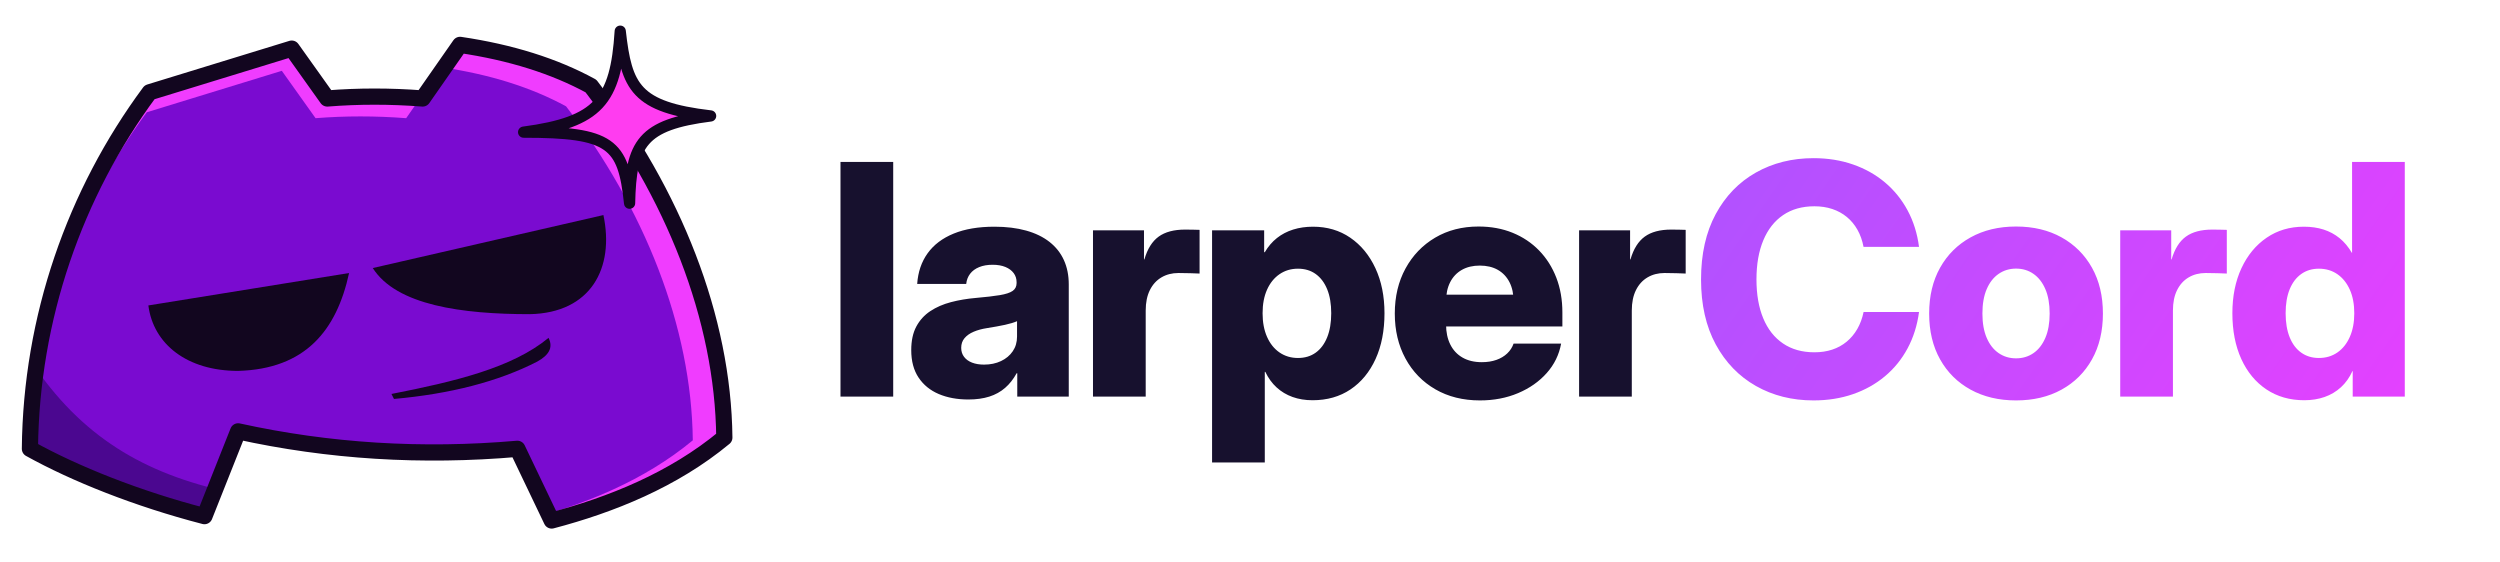
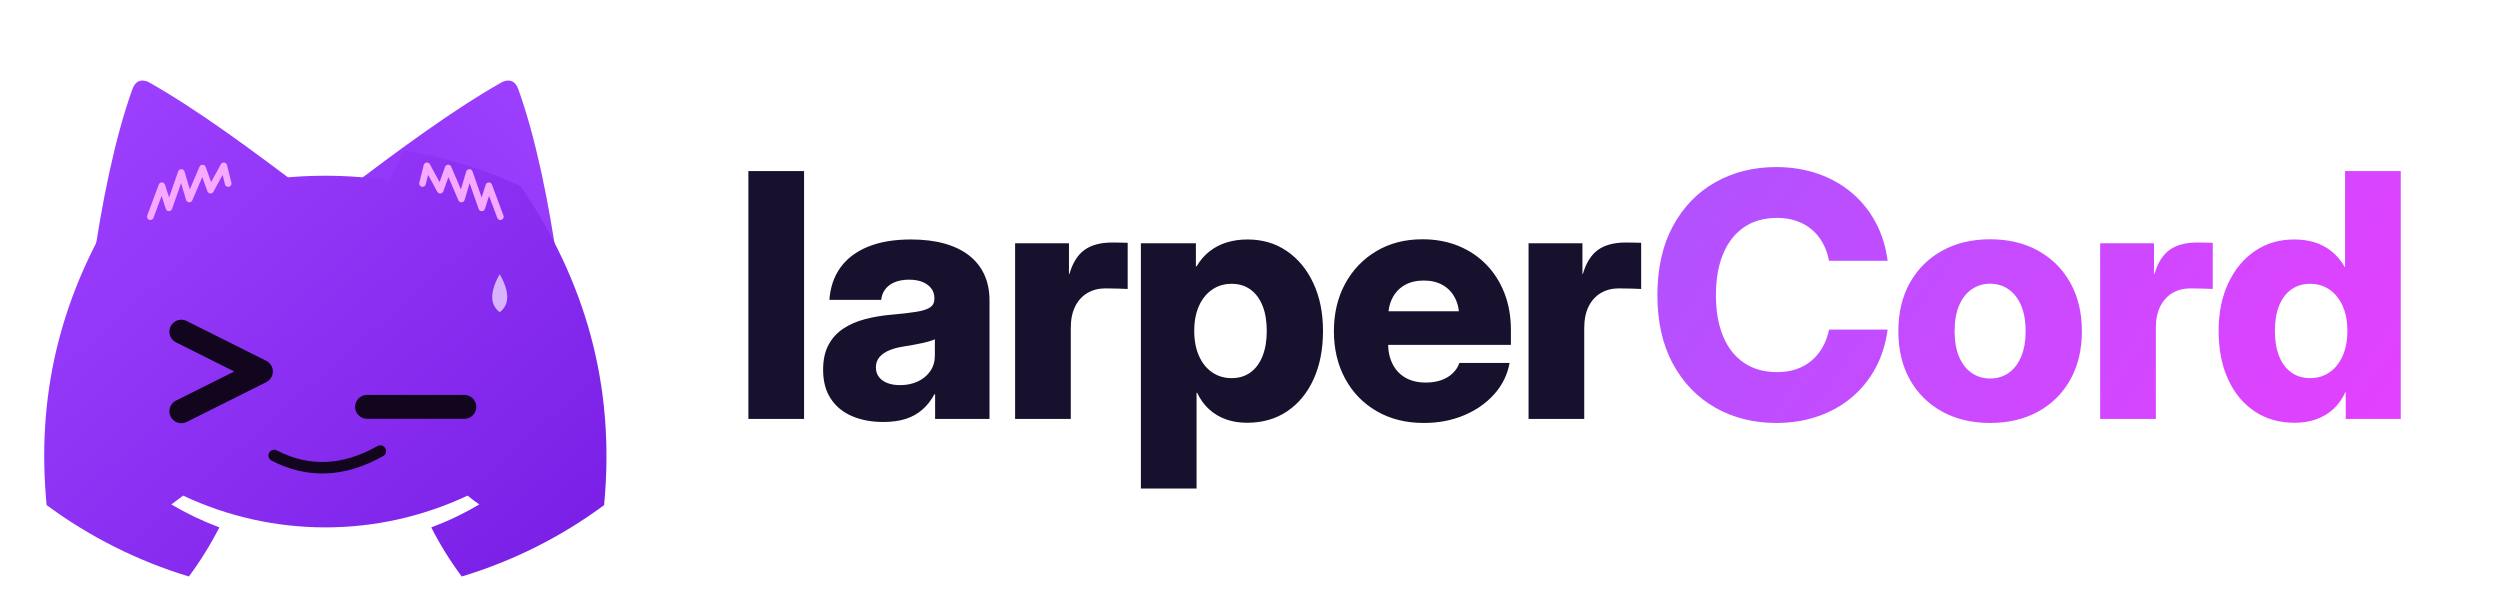
- <svg xmlns="http://www.w3.org/2000/svg" xmlns:xlink="http://www.w3.org/1999/xlink" viewBox="0 0 713 160" width="713" height="160">
+ <svg xmlns="http://www.w3.org/2000/svg" viewBox="0 0 675 160" width="675" height="160">
  <defs>
-     <path id="lc-body" d="M340 258 L568 188 L625 268 Q700 262 778 268 L838 182 Q960 200 1048 248 C1180 420 1260 620 1262 812 C1180 880 1080 920 985 945 L930 830 Q700 850 482 802 L428 938 C320 910 220 870 148 830 C150 620 220 420 340 258 Z" />
-     <clipPath id="lc-clip">
-       <use xlink:href="#lc-body" />
-     </clipPath>
-     <linearGradient id="lc-word" gradientUnits="userSpaceOnUse" x1="482" y1="0" x2="713" y2="160">
+     <linearGradient id="lt-head" gradientUnits="userSpaceOnUse" x1="14" y1="-16" x2="113" y2="96">
+       <stop offset="0" stop-color="#9D40FF" />
+       <stop offset="1" stop-color="#7A1FE6" />
+     </linearGradient>
+     <linearGradient id="lc-word" gradientUnits="userSpaceOnUse" x1="444" y1="0" x2="675" y2="160">
      <stop offset="0" stop-color="#A855FF" />
      <stop offset="1" stop-color="#F03CFF" />
    </linearGradient>
  </defs>
-   <g transform="scale(0.17778) translate(-100 -110)">
-     <g clip-path="url(#lc-clip)">
-       <use xlink:href="#lc-body" fill="#F03CFF" />
-       <use xlink:href="#lc-body" fill="#7A0BD0" transform="translate(12.5 45) scale(0.95)" />
-       <path d="M150 690 C230 810 330 870 470 900 L440 980 L100 980 L100 690 Z" fill="#4B0790" />
+   <g transform="scale(1.19403) translate(10 34)">
+     <path d="M11 26 C13 12 16 -3 20 -14 Q21 -16.5 23.5 -15.5 C35 -9 47 0 59 9 L34 24 Z" fill="url(#lt-head)" />
+     <g transform="translate(127.14 0) scale(-1 1)">
+       <path d="M11 26 C13 12 16 -3 20 -14 Q21 -16.5 23.5 -15.5 C35 -9 47 0 59 9 L34 24 Z" fill="url(#lt-head)" />
    </g>
-     <use xlink:href="#lc-body" fill="none" stroke="#12061F" stroke-width="26" stroke-linejoin="round" />
-     <path d="M338 600 L660 548 C640 640 590 702 482 705 C400 705 346 662 338 600 Z" fill="#12061F" />
-     <path d="M698 540 L1068 455 C1086 540 1048 612 950 614 C842 614 736 600 698 540 Z" fill="#12061F" />
-     <path d="M728 742 C830 722 922 700 980 652 C988 668 980 680 962 690 C900 722 822 742 732 750 Z" fill="#12061F" />
-     <path d="M1095 160 C1105 250 1120 282 1240 296 C1130 310 1112 340 1110 436 C1100 340 1080 322 940 322 C1060 306 1088 272 1095 160 Z" fill="#FF3CF0" stroke="#12061F" stroke-width="18" stroke-linejoin="round" />
+     <path d="M107.7,8.07A105.15,105.15,0,0,0,81.47,0a72.06,72.06,0,0,0-3.36,6.83A97.68,97.68,0,0,0,49,6.83,72.37,72.37,0,0,0,45.64,0,105.89,105.89,0,0,0,19.39,8.09C2.79,32.65-1.71,56.6.54,80.21h0A105.73,105.73,0,0,0,32.71,96.36,77.7,77.7,0,0,0,39.6,85.25a68.42,68.42,0,0,1-10.85-5.18c.91-.66,1.8-1.34,2.66-2a75.57,75.57,0,0,0,64.32,0c.87.71,1.76,1.39,2.66,2a68.68,68.68,0,0,1-10.87,5.19,77,77,0,0,0,6.89,11.1A105.25,105.25,0,0,0,126.6,80.22h0C129.24,52.84,122.09,29.11,107.7,8.07Z" fill="url(#lt-head)" />
+     <path d="M24 15 l2.6 -7 l1.6 5 l2.8 -8 l1.8 6 l3 -7 l1.8 5 l3 -5.5 l1 4" fill="none" stroke="#F7A8FF" stroke-width="1.5" stroke-linecap="round" stroke-linejoin="round" />
+     <g transform="translate(127.14 0) scale(-1 1)">
+       <path d="M24 15 l2.6 -7 l1.6 5 l2.8 -8 l1.8 6 l3 -7 l1.8 5 l3 -5.5 l1 4" fill="none" stroke="#F7A8FF" stroke-width="1.5" stroke-linecap="round" stroke-linejoin="round" />
+     </g>
+     <path d="M31 41 L49 50 L31 59" fill="none" stroke="#12061F" stroke-linecap="round" stroke-linejoin="round" stroke-width="5.4" />
+     <path d="M73 58 L95 58" fill="none" stroke="#12061F" stroke-linecap="round" stroke-linejoin="round" stroke-width="5.4" />
+     <path d="M52 69 Q63.57 75 76 68" fill="none" stroke="#12061F" stroke-linecap="round" stroke-linejoin="round" stroke-width="2.6" />
+     <path d="M103 28 q-3.4 6 0 8.6 q3.4 -2.6 0 -8.6 Z" fill="#D8B4FE" />
  </g>
-   <path d="M254.741 46.186V113.12H239.707V46.186ZM276.16 113.935Q271.411 113.935 267.747 112.382Q264.082 110.83 261.984 107.698Q259.886 104.567 259.886 99.85Q259.886 95.826 261.336 93.121Q262.786 90.416 265.33 88.73Q267.874 87.045 271.218 86.169Q274.561 85.293 278.303 84.972Q282.583 84.601 285.14 84.174Q287.697 83.747 288.814 82.964Q289.93 82.181 289.93 80.737V80.481Q289.93 79.001 289.097 77.887Q288.264 76.772 286.742 76.142Q285.219 75.511 283.085 75.511Q280.9 75.511 279.262 76.177Q277.625 76.843 276.683 78.071Q275.741 79.298 275.561 80.971H261.582Q261.935 75.874 264.567 72.225Q267.198 68.576 271.996 66.616Q276.795 64.655 283.6 64.655Q288.698 64.655 292.655 65.762Q296.613 66.869 299.325 69Q302.038 71.131 303.424 74.183Q304.811 77.235 304.811 81.124V113.12H290.123V106.446H289.944Q288.575 108.957 286.656 110.622Q284.737 112.288 282.154 113.111Q279.572 113.935 276.16 113.935ZM280.647 103.987Q283.357 103.987 285.489 102.978Q287.621 101.969 288.84 100.174Q290.059 98.38 290.059 95.988V91.602Q289.449 91.877 288.58 92.14Q287.711 92.403 286.609 92.644Q285.507 92.884 284.199 93.118Q282.892 93.352 281.417 93.589Q279.32 93.917 277.676 94.616Q276.032 95.315 275.083 96.443Q274.135 97.571 274.135 99.205Q274.135 100.699 274.956 101.779Q275.776 102.859 277.238 103.423Q278.699 103.987 280.647 103.987ZM311.72 113.12V65.683H326.267V73.976H326.382Q327.685 69.488 330.451 67.483Q333.216 65.478 337.985 65.478Q339.211 65.478 340.216 65.504Q341.221 65.529 342.12 65.555V78.016Q341.317 77.978 339.554 77.921Q337.792 77.863 336.097 77.863Q333.363 77.863 331.246 79.108Q329.128 80.353 327.942 82.737Q326.755 85.121 326.755 88.552V113.12ZM345.683 131.897V65.683H360.538V71.918H360.724Q362.155 69.493 364.185 67.886Q366.216 66.279 368.817 65.467Q371.419 64.655 374.474 64.655Q380.512 64.655 385.091 67.787Q389.669 70.919 392.262 76.483Q394.855 82.047 394.855 89.337Q394.855 96.807 392.31 102.387Q389.766 107.967 385.171 111.057Q380.576 114.147 374.345 114.147Q371.226 114.147 368.647 113.223Q366.067 112.299 364.098 110.502Q362.128 108.705 360.872 106.061H360.718V131.897ZM370.186 102.096Q373.128 102.096 375.244 100.573Q377.359 99.05 378.513 96.19Q379.666 93.331 379.666 89.337Q379.666 85.33 378.513 82.503Q377.359 79.676 375.244 78.153Q373.128 76.63 370.186 76.63Q367.199 76.63 364.913 78.204Q362.628 79.778 361.358 82.618Q360.089 85.458 360.089 89.337Q360.089 93.203 361.358 96.075Q362.628 98.948 364.913 100.522Q367.199 102.096 370.186 102.096ZM422.091 114.198Q414.838 114.198 409.356 111.025Q403.875 107.851 400.835 102.243Q397.795 96.634 397.795 89.427Q397.795 82.162 400.857 76.563Q403.919 70.964 409.301 67.784Q414.684 64.604 421.68 64.604Q427.008 64.604 431.385 66.385Q435.763 68.166 438.947 71.442Q442.131 74.718 443.861 79.197Q445.591 83.676 445.591 89.073V93.114H402.739V84.047H438.525L431.675 85.952Q431.675 82.773 430.509 80.488Q429.342 78.203 427.195 76.973Q425.047 75.743 422.034 75.743Q419.066 75.743 416.909 76.973Q414.752 78.203 413.585 80.488Q412.418 82.773 412.418 85.952V92.563Q412.418 95.82 413.62 98.242Q414.822 100.665 417.108 101.978Q419.394 103.292 422.605 103.292Q424.945 103.292 426.782 102.638Q428.619 101.985 429.869 100.789Q431.12 99.594 431.677 97.992H445.232Q444.366 102.754 441.118 106.4Q437.87 110.045 432.949 112.122Q428.029 114.198 422.091 114.198ZM450.355 113.12V65.683H464.901V73.976H465.016Q466.319 69.488 469.085 67.483Q471.851 65.478 476.62 65.478Q477.846 65.478 478.85 65.504Q479.855 65.529 480.755 65.555V78.016Q479.951 77.978 478.189 77.921Q476.426 77.863 474.732 77.863Q471.998 77.863 469.88 79.108Q467.763 80.353 466.576 82.737Q465.389 85.121 465.389 88.552V113.12Z" fill="#17112E" />
-   <path d="M517.215 114.198Q508.058 114.198 500.79 110.079Q493.521 105.96 489.33 98.23Q485.138 90.5 485.138 79.698Q485.138 68.806 489.323 61.06Q493.508 53.315 500.783 49.211Q508.058 45.108 517.215 45.108Q523.308 45.108 528.475 46.906Q533.642 48.703 537.593 52.028Q541.543 55.353 544.05 60.013Q546.556 64.674 547.306 70.412H531.482Q530.963 67.674 529.742 65.519Q528.52 63.365 526.712 61.877Q524.904 60.389 522.574 59.61Q520.243 58.831 517.473 58.831Q512.221 58.831 508.531 61.351Q504.842 63.87 502.893 68.542Q500.944 73.214 500.944 79.698Q500.944 86.138 502.877 90.787Q504.809 95.436 508.515 97.956Q512.221 100.476 517.473 100.476Q520.243 100.476 522.551 99.713Q524.859 98.949 526.667 97.452Q528.476 95.955 529.703 93.822Q530.931 91.69 531.495 88.984H547.306Q546.536 94.71 544.04 99.354Q541.543 103.998 537.577 107.317Q533.61 110.635 528.459 112.417Q523.308 114.198 517.215 114.198ZM574.973 114.198Q567.611 114.198 562.019 111.128Q556.428 108.057 553.312 102.487Q550.195 96.917 550.195 89.427Q550.195 81.924 553.312 76.357Q556.428 70.79 562.019 67.697Q567.611 64.604 574.973 64.604Q582.381 64.604 587.949 67.697Q593.518 70.79 596.635 76.357Q599.751 81.924 599.751 89.427Q599.751 96.917 596.635 102.487Q593.518 108.057 587.949 111.128Q582.381 114.198 574.973 114.198ZM574.973 102.198Q577.793 102.198 579.953 100.705Q582.113 99.211 583.338 96.348Q584.562 93.486 584.562 89.427Q584.562 85.31 583.338 82.463Q582.113 79.617 579.953 78.111Q577.793 76.604 574.973 76.604Q572.199 76.604 570.016 78.104Q567.833 79.604 566.609 82.457Q565.384 85.31 565.384 89.427Q565.384 93.499 566.609 96.355Q567.833 99.211 570.01 100.705Q572.186 102.198 574.973 102.198ZM604.686 113.12V65.683H619.233V73.976H619.348Q620.651 69.488 623.417 67.483Q626.182 65.478 630.951 65.478Q632.178 65.478 633.182 65.504Q634.187 65.529 635.086 65.555V78.016Q634.283 77.978 632.521 77.921Q630.758 77.863 629.064 77.863Q626.329 77.863 624.212 79.108Q622.095 80.353 620.908 82.737Q619.721 85.121 619.721 88.552V113.12ZM657.184 114.147Q650.997 114.147 646.38 111.057Q641.763 107.967 639.218 102.387Q636.674 96.807 636.674 89.337Q636.674 82.047 639.266 76.483Q641.859 70.919 646.46 67.787Q651.061 64.655 657.055 64.655Q660.154 64.655 662.689 65.467Q665.223 66.279 667.241 67.918Q669.258 69.557 670.753 72.111H670.811V46.186H685.845V113.12H670.991V105.804H670.933Q669.676 108.576 667.646 110.437Q665.616 112.299 662.965 113.223Q660.315 114.147 657.184 114.147ZM661.343 102.096Q664.362 102.096 666.631 100.522Q668.901 98.948 670.17 96.075Q671.44 93.203 671.44 89.337Q671.44 85.458 670.17 82.618Q668.901 79.778 666.631 78.204Q664.362 76.63 661.343 76.63Q658.445 76.63 656.307 78.153Q654.169 79.676 653.016 82.503Q651.862 85.33 651.862 89.337Q651.862 93.331 653.016 96.19Q654.169 99.05 656.307 100.573Q658.445 102.096 661.343 102.096Z" fill="url(#lc-word)" />
+   <path d="M217.098 46.186V113.12H202.063V46.186ZM238.516 113.935Q233.767 113.935 230.103 112.382Q226.439 110.83 224.34 107.698Q222.242 104.567 222.242 99.85Q222.242 95.826 223.692 93.121Q225.142 90.416 227.686 88.73Q230.23 87.045 233.574 86.169Q236.917 85.293 240.659 84.972Q244.939 84.601 247.496 84.174Q250.053 83.747 251.17 82.964Q252.287 82.181 252.287 80.737V80.481Q252.287 79.001 251.453 77.887Q250.62 76.772 249.098 76.142Q247.576 75.511 245.442 75.511Q243.256 75.511 241.618 76.177Q239.981 76.843 239.039 78.071Q238.097 79.298 237.917 80.971H223.938Q224.291 75.874 226.923 72.225Q229.554 68.576 234.353 66.616Q239.151 64.655 245.956 64.655Q251.054 64.655 255.012 65.762Q258.969 66.869 261.682 69Q264.394 71.131 265.78 74.183Q267.167 77.235 267.167 81.124V113.12H252.479V106.446H252.3Q250.932 108.957 249.012 110.622Q247.093 112.288 244.51 113.111Q241.928 113.935 238.516 113.935ZM243.004 103.987Q245.713 103.987 247.845 102.978Q249.977 101.969 251.196 100.174Q252.415 98.38 252.415 95.988V91.602Q251.805 91.877 250.936 92.14Q250.068 92.403 248.965 92.644Q247.863 92.884 246.555 93.118Q245.248 93.352 243.773 93.589Q241.676 93.917 240.032 94.616Q238.388 95.315 237.44 96.443Q236.491 97.571 236.491 99.205Q236.491 100.699 237.312 101.779Q238.132 102.859 239.594 103.423Q241.055 103.987 243.004 103.987ZM274.076 113.12V65.683H288.623V73.976H288.738Q290.041 69.488 292.807 67.483Q295.573 65.478 300.341 65.478Q301.568 65.478 302.572 65.504Q303.577 65.529 304.476 65.555V78.016Q303.673 77.978 301.911 77.921Q300.148 77.863 298.454 77.863Q295.72 77.863 293.602 79.108Q291.485 80.353 290.298 82.737Q289.111 85.121 289.111 88.552V113.12ZM308.039 131.897V65.683H322.894V71.918H323.08Q324.511 69.493 326.542 67.886Q328.572 66.279 331.174 65.467Q333.775 64.655 336.83 64.655Q342.868 64.655 347.447 67.787Q352.026 70.919 354.618 76.483Q357.211 82.047 357.211 89.337Q357.211 96.807 354.667 102.387Q352.122 107.967 347.527 111.057Q342.933 114.147 336.701 114.147Q333.582 114.147 331.003 113.223Q328.423 112.299 326.454 110.502Q324.485 108.705 323.228 106.061H323.074V131.897ZM332.542 102.096Q335.485 102.096 337.6 100.573Q339.715 99.05 340.869 96.19Q342.022 93.331 342.022 89.337Q342.022 85.33 340.869 82.503Q339.715 79.676 337.6 78.153Q335.485 76.63 332.542 76.63Q329.555 76.63 327.269 78.204Q324.984 79.778 323.714 82.618Q322.445 85.458 322.445 89.337Q322.445 93.203 323.714 96.075Q324.984 98.948 327.269 100.522Q329.555 102.096 332.542 102.096ZM384.447 114.198Q377.194 114.198 371.713 111.025Q366.231 107.851 363.191 102.243Q360.151 96.634 360.151 89.427Q360.151 82.162 363.213 76.563Q366.275 70.964 371.658 67.784Q377.04 64.604 384.036 64.604Q389.364 64.604 393.741 66.385Q398.119 68.166 401.303 71.442Q404.487 74.718 406.217 79.197Q407.947 83.676 407.947 89.073V93.114H365.095V84.047H400.881L394.032 85.952Q394.032 82.773 392.865 80.488Q391.698 78.203 389.551 76.973Q387.403 75.743 384.39 75.743Q381.422 75.743 379.265 76.973Q377.108 78.203 375.941 80.488Q374.774 82.773 374.774 85.952V92.563Q374.774 95.82 375.977 98.242Q377.179 100.665 379.464 101.978Q381.75 103.292 384.961 103.292Q387.301 103.292 389.138 102.638Q390.975 101.985 392.225 100.789Q393.476 99.594 394.034 97.992H407.589Q406.722 102.754 403.474 106.4Q400.226 110.045 395.305 112.122Q390.385 114.198 384.447 114.198ZM412.711 113.12V65.683H427.257V73.976H427.373Q428.675 69.488 431.441 67.483Q434.207 65.478 438.976 65.478Q440.202 65.478 441.207 65.504Q442.211 65.529 443.111 65.555V78.016Q442.308 77.978 440.545 77.921Q438.782 77.863 437.088 77.863Q434.354 77.863 432.236 79.108Q430.119 80.353 428.932 82.737Q427.745 85.121 427.745 88.552V113.12Z" fill="#17112E" />
+   <path d="M479.572 114.198Q470.414 114.198 463.146 110.079Q455.877 105.96 451.686 98.23Q447.495 90.5 447.495 79.698Q447.495 68.806 451.68 61.06Q455.865 53.315 463.139 49.211Q470.414 45.108 479.572 45.108Q485.664 45.108 490.831 46.906Q495.998 48.703 499.949 52.028Q503.9 55.353 506.406 60.013Q508.912 64.674 509.662 70.412H493.838Q493.319 67.674 492.098 65.519Q490.877 63.365 489.069 61.877Q487.261 60.389 484.93 59.61Q482.599 58.831 479.829 58.831Q474.577 58.831 470.888 61.351Q467.198 63.87 465.249 68.542Q463.3 73.214 463.3 79.698Q463.3 86.138 465.233 90.787Q467.166 95.436 470.872 97.956Q474.577 100.476 479.829 100.476Q482.599 100.476 484.907 99.713Q487.216 98.949 489.024 97.452Q490.832 95.955 492.059 93.822Q493.287 91.69 493.851 88.984H509.662Q508.893 94.71 506.396 99.354Q503.9 103.998 499.933 107.317Q495.966 110.635 490.815 112.417Q485.664 114.198 479.572 114.198ZM537.329 114.198Q529.967 114.198 524.376 111.128Q518.785 108.057 515.668 102.487Q512.552 96.917 512.552 89.427Q512.552 81.924 515.668 76.357Q518.785 70.79 524.376 67.697Q529.967 64.604 537.329 64.604Q544.737 64.604 550.306 67.697Q555.874 70.79 558.991 76.357Q562.107 81.924 562.107 89.427Q562.107 96.917 558.991 102.487Q555.874 108.057 550.306 111.128Q544.737 114.198 537.329 114.198ZM537.329 102.198Q540.149 102.198 542.309 100.705Q544.47 99.211 545.694 96.348Q546.919 93.486 546.919 89.427Q546.919 85.31 545.694 82.463Q544.47 79.617 542.309 78.111Q540.149 76.604 537.329 76.604Q534.555 76.604 532.372 78.104Q530.189 79.604 528.965 82.457Q527.74 85.31 527.74 89.427Q527.74 93.499 528.965 96.355Q530.189 99.211 532.366 100.705Q534.542 102.198 537.329 102.198ZM567.043 113.12V65.683H581.589V73.976H581.704Q583.007 69.488 585.773 67.483Q588.539 65.478 593.308 65.478Q594.534 65.478 595.538 65.504Q596.543 65.529 597.443 65.555V78.016Q596.639 77.978 594.877 77.921Q593.114 77.863 591.42 77.863Q588.686 77.863 586.568 79.108Q584.451 80.353 583.264 82.737Q582.077 85.121 582.077 88.552V113.12ZM619.54 114.147Q613.353 114.147 608.736 111.057Q604.119 107.967 601.574 102.387Q599.03 96.807 599.03 89.337Q599.03 82.047 601.623 76.483Q604.215 70.919 608.816 67.787Q613.418 64.655 619.411 64.655Q622.511 64.655 625.045 65.467Q627.579 66.279 629.597 67.918Q631.614 69.557 633.11 72.111H633.167V46.186H648.202V113.12H633.347V105.804H633.289Q632.033 108.576 630.002 110.437Q627.972 112.299 625.322 113.223Q622.672 114.147 619.54 114.147ZM623.699 102.096Q626.718 102.096 628.988 100.522Q631.257 98.948 632.527 96.075Q633.796 93.203 633.796 89.337Q633.796 85.458 632.527 82.618Q631.257 79.778 628.988 78.204Q626.718 76.63 623.699 76.63Q620.801 76.63 618.663 78.153Q616.526 79.676 615.372 82.503Q614.219 85.33 614.219 89.337Q614.219 93.331 615.372 96.19Q616.526 99.05 618.663 100.573Q620.801 102.096 623.699 102.096Z" fill="url(#lc-word)" />
</svg>
